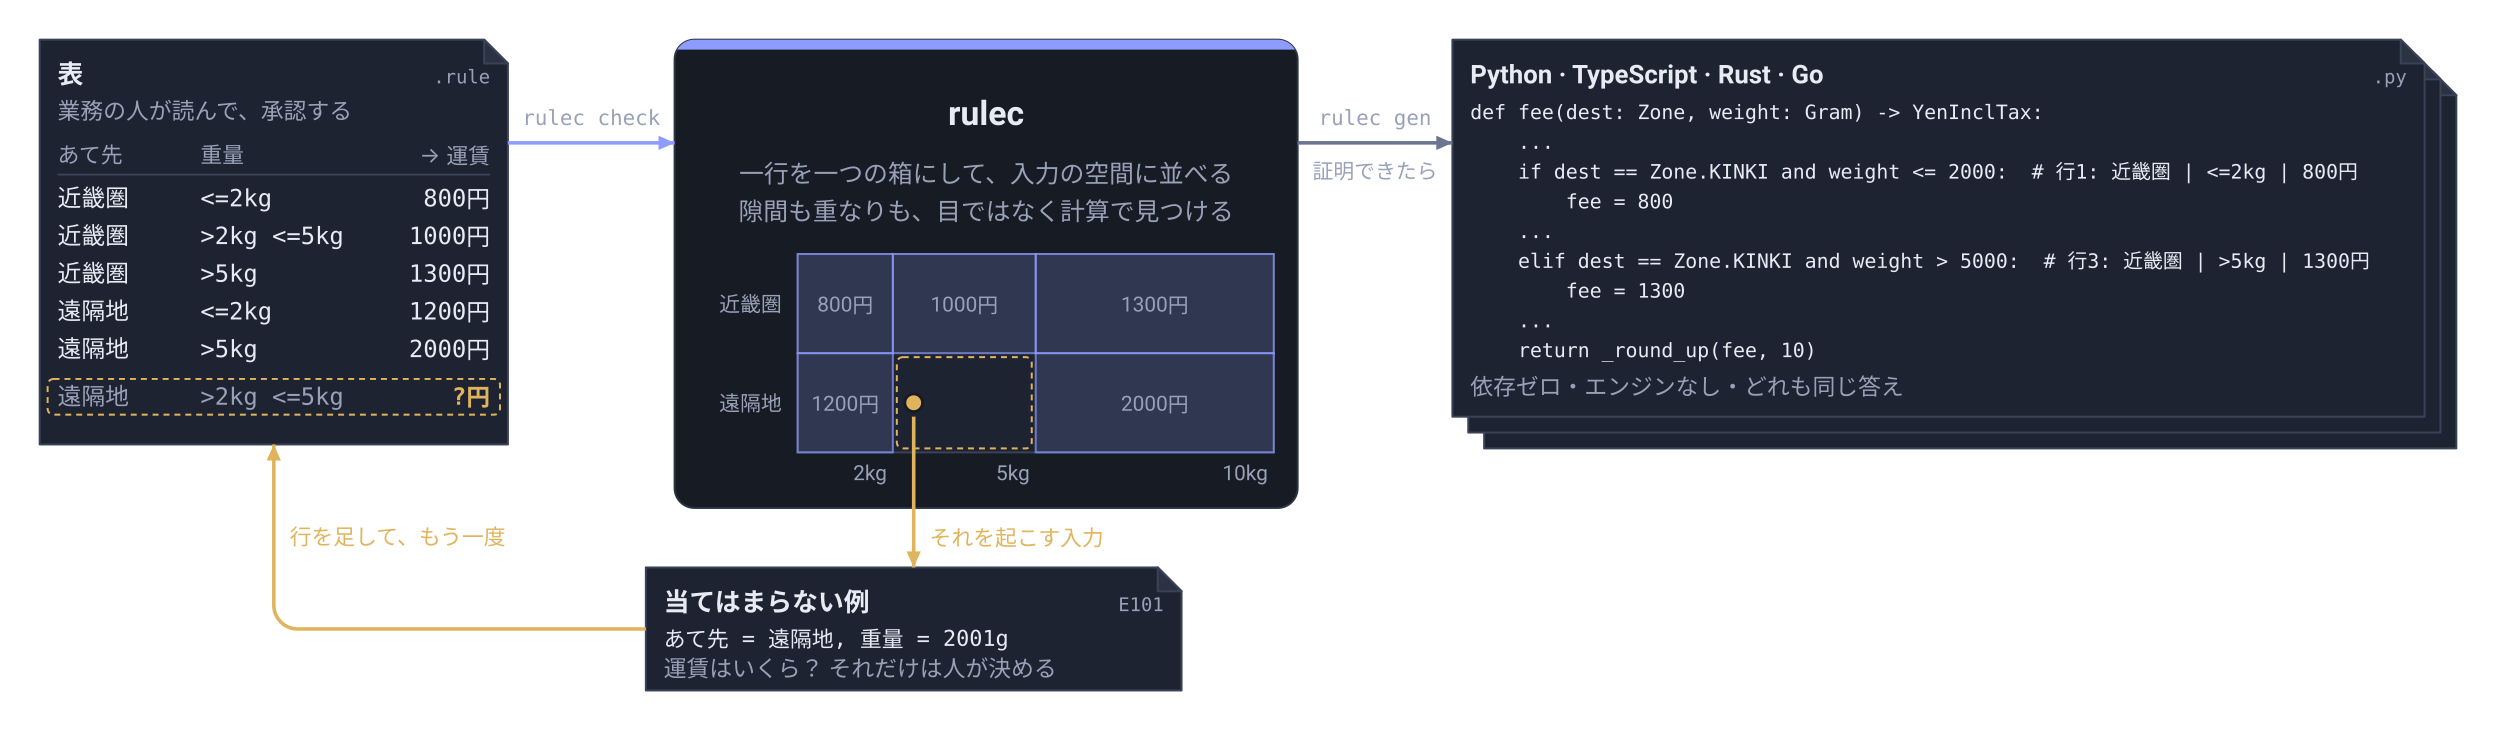
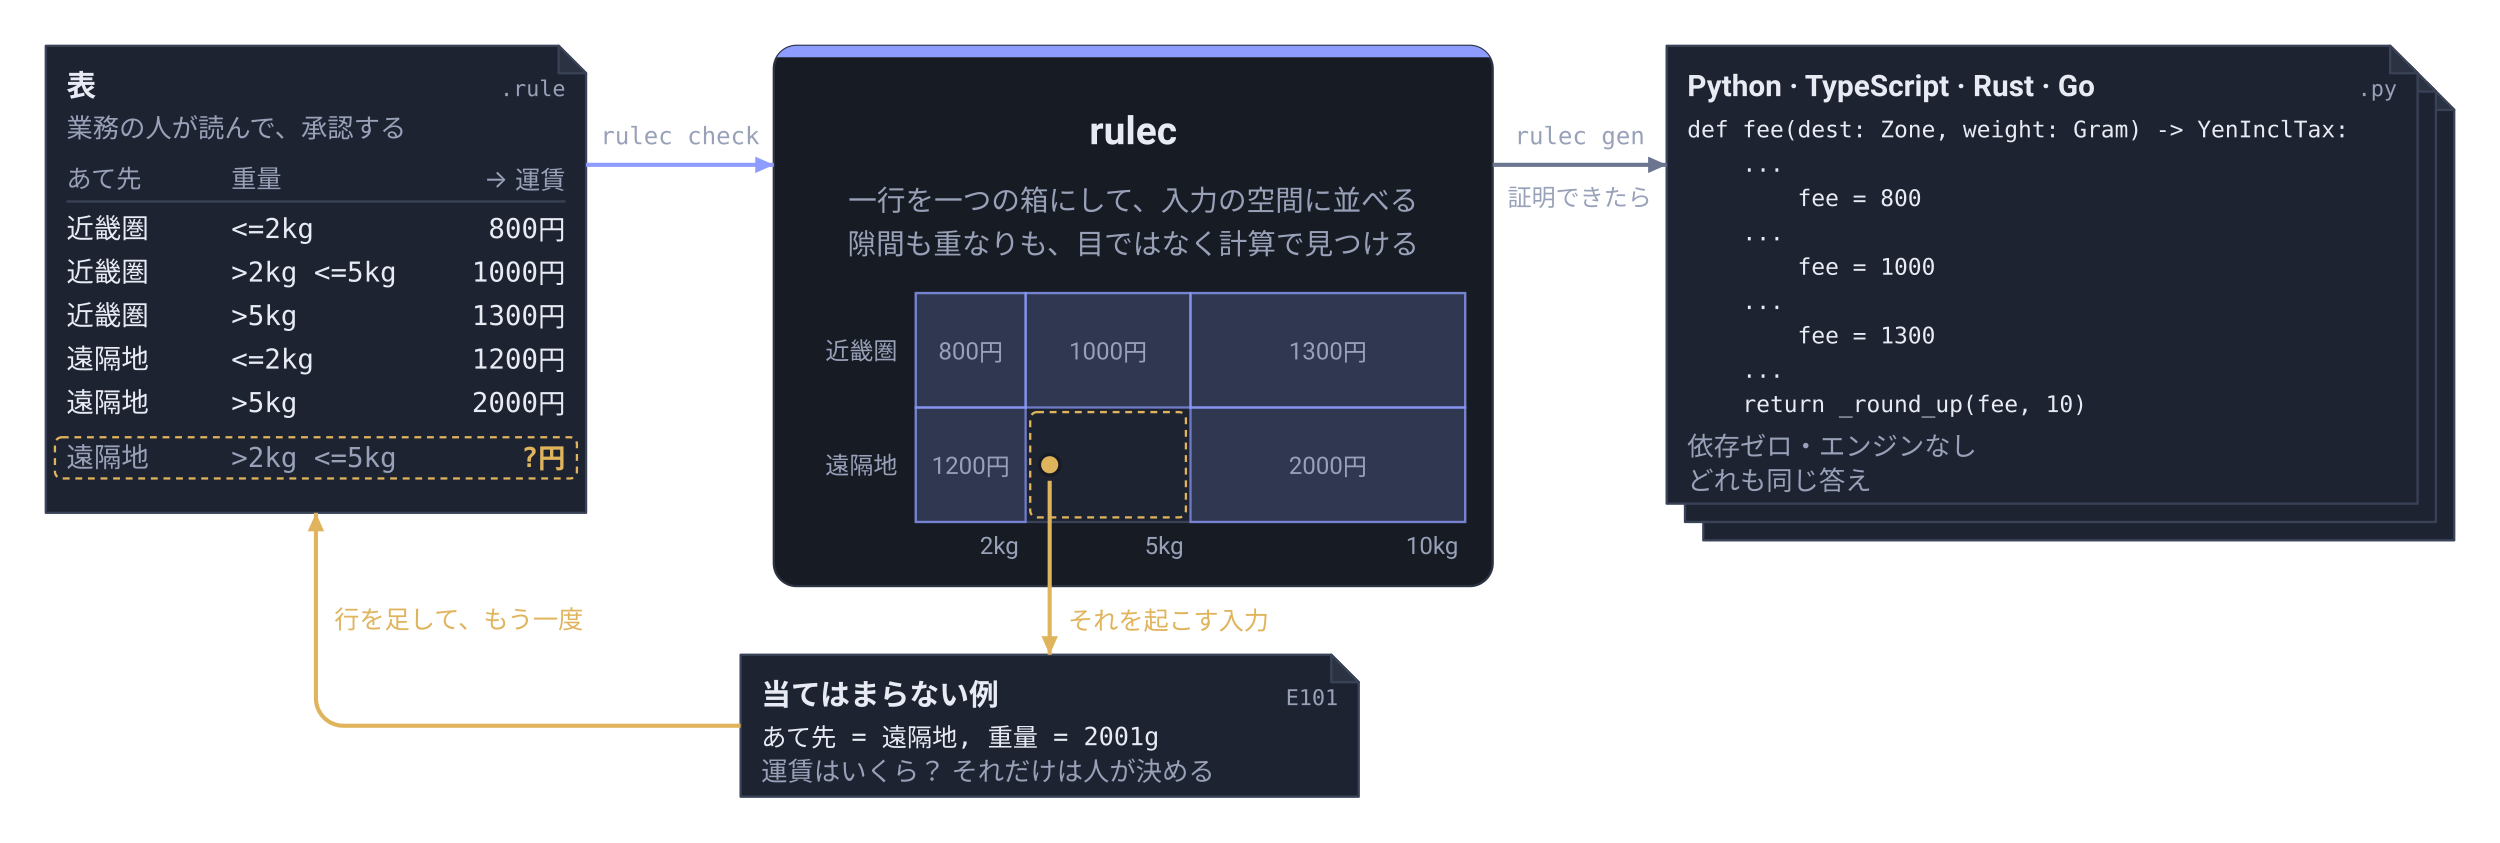
- <svg xmlns="http://www.w3.org/2000/svg" viewBox="0 0 1260 368" role="img" aria-label="表を書く。rulec は一行を一つの箱にして入力の空間に並べ、隙間も重なりも無いことを計算で証明する。抜けがあれば、それを起こす入力（あて先 = 遠隔地, 重量 = 2001g）が返ってきて、行を足してもう一度。運賃がいくらかだけは人が決める。証明できた表からだけ、依存ゼロの Python・TypeScript・Go が出る。" font-family="-apple-system, BlinkMacSystemFont, &quot;Hiragino Sans&quot;, &quot;Noto Sans JP&quot;, &quot;Yu Gothic&quot;, Meiryo, &quot;Segoe UI&quot;, Roboto, sans-serif">
+ <svg xmlns="http://www.w3.org/2000/svg" viewBox="0 0 1092 368" role="img" aria-label="表を書く。rulec は一行を一つの箱にして入力の空間に並べ、隙間も重なりも無いことを計算で証明する。抜けがあれば、それを起こす入力（あて先 = 遠隔地, 重量 = 2001g）が返ってきて、行を足してもう一度。運賃がいくらかだけは人が決める。証明できた表からだけ、依存ゼロの Python・TypeScript・Go が出る。" font-family="-apple-system, BlinkMacSystemFont, &quot;Hiragino Sans&quot;, &quot;Noto Sans JP&quot;, &quot;Yu Gothic&quot;, Meiryo, &quot;Segoe UI&quot;, Roboto, sans-serif">
  <defs>
    <marker id="head-neutral" viewBox="0 0 10 10" refX="9" refY="5" markerWidth="9" markerHeight="9" markerUnits="userSpaceOnUse" orient="auto">
      <path d="M0,1 L9,5 L0,9 Z" fill="#6b7590" />
    </marker>
    <marker id="head-accent" viewBox="0 0 10 10" refX="9" refY="5" markerWidth="9" markerHeight="9" markerUnits="userSpaceOnUse" orient="auto">
      <path d="M0,1 L9,5 L0,9 Z" fill="#8e9cff" />
    </marker>
    <marker id="head-human" viewBox="0 0 10 10" refX="9" refY="5" markerWidth="9" markerHeight="9" markerUnits="userSpaceOnUse" orient="auto">
      <path d="M0,1 L9,5 L0,9 Z" fill="#e0b45c" />
    </marker>
  </defs>
  <path d="M20,20 H244 L256,32 V224 H20 Z" fill="#1e2331" stroke="#3a4257" stroke-linejoin="round" />
  <path d="M244,20 V32 H256 Z" fill="#2b3242" stroke="#3a4257" stroke-linejoin="round" />
  <text x="29" y="42" font-size="13" font-weight="600" text-anchor="start" fill="#e8ebf4">表</text>
  <text x="247" y="42" font-size="9.5" font-weight="400" text-anchor="end" fill="#98a1b8" font-family="ui-monospace, SFMono-Regular, Menlo, Consolas, monospace">.rule</text>
  <text x="29" y="60" font-size="11.5" font-weight="400" text-anchor="start" fill="#98a1b8">業務の人が読んで、承認する</text>
  <text x="29" y="82" font-size="11" font-weight="400" text-anchor="start" fill="#98a1b8">あて先</text>
  <text x="101" y="82" font-size="11" font-weight="400" text-anchor="start" fill="#98a1b8">重量</text>
  <text x="247" y="82" font-size="11" font-weight="400" text-anchor="end" fill="#98a1b8">→ 運賃</text>
  <line x1="29" y1="88" x2="247" y2="88" stroke="#3a4257" />
  <text x="29" y="104" font-size="12" font-weight="400" text-anchor="start" fill="#e8ebf4" font-family="ui-monospace, SFMono-Regular, Menlo, Consolas, monospace">近畿圏</text>
  <text x="101" y="104" font-size="12" font-weight="400" text-anchor="start" fill="#e8ebf4" font-family="ui-monospace, SFMono-Regular, Menlo, Consolas, monospace">&lt;=2kg</text>
  <text x="247" y="104" font-size="12" font-weight="400" text-anchor="end" fill="#e8ebf4" font-family="ui-monospace, SFMono-Regular, Menlo, Consolas, monospace">800円</text>
  <text x="29" y="123" font-size="12" font-weight="400" text-anchor="start" fill="#e8ebf4" font-family="ui-monospace, SFMono-Regular, Menlo, Consolas, monospace">近畿圏</text>
  <text x="101" y="123" font-size="12" font-weight="400" text-anchor="start" fill="#e8ebf4" font-family="ui-monospace, SFMono-Regular, Menlo, Consolas, monospace">&gt;2kg &lt;=5kg</text>
  <text x="247" y="123" font-size="12" font-weight="400" text-anchor="end" fill="#e8ebf4" font-family="ui-monospace, SFMono-Regular, Menlo, Consolas, monospace">1000円</text>
  <text x="29" y="142" font-size="12" font-weight="400" text-anchor="start" fill="#e8ebf4" font-family="ui-monospace, SFMono-Regular, Menlo, Consolas, monospace">近畿圏</text>
  <text x="101" y="142" font-size="12" font-weight="400" text-anchor="start" fill="#e8ebf4" font-family="ui-monospace, SFMono-Regular, Menlo, Consolas, monospace">&gt;5kg</text>
  <text x="247" y="142" font-size="12" font-weight="400" text-anchor="end" fill="#e8ebf4" font-family="ui-monospace, SFMono-Regular, Menlo, Consolas, monospace">1300円</text>
  <text x="29" y="161" font-size="12" font-weight="400" text-anchor="start" fill="#e8ebf4" font-family="ui-monospace, SFMono-Regular, Menlo, Consolas, monospace">遠隔地</text>
  <text x="101" y="161" font-size="12" font-weight="400" text-anchor="start" fill="#e8ebf4" font-family="ui-monospace, SFMono-Regular, Menlo, Consolas, monospace">&lt;=2kg</text>
  <text x="247" y="161" font-size="12" font-weight="400" text-anchor="end" fill="#e8ebf4" font-family="ui-monospace, SFMono-Regular, Menlo, Consolas, monospace">1200円</text>
  <text x="29" y="180" font-size="12" font-weight="400" text-anchor="start" fill="#e8ebf4" font-family="ui-monospace, SFMono-Regular, Menlo, Consolas, monospace">遠隔地</text>
  <text x="101" y="180" font-size="12" font-weight="400" text-anchor="start" fill="#e8ebf4" font-family="ui-monospace, SFMono-Regular, Menlo, Consolas, monospace">&gt;5kg</text>
  <text x="247" y="180" font-size="12" font-weight="400" text-anchor="end" fill="#e8ebf4" font-family="ui-monospace, SFMono-Regular, Menlo, Consolas, monospace">2000円</text>
  <rect x="24" y="191" width="228" height="18" rx="3" fill="none" stroke="#e0b45c" stroke-width="1" stroke-dasharray="3 2.5" />
  <text x="29" y="204" font-size="12" font-weight="400" text-anchor="start" fill="#98a1b8" font-family="ui-monospace, SFMono-Regular, Menlo, Consolas, monospace">遠隔地</text>
  <text x="101" y="204" font-size="12" font-weight="400" text-anchor="start" fill="#98a1b8" font-family="ui-monospace, SFMono-Regular, Menlo, Consolas, monospace">&gt;2kg &lt;=5kg</text>
  <text x="247" y="204" font-size="12" font-weight="600" text-anchor="end" fill="#e0b45c" font-family="ui-monospace, SFMono-Regular, Menlo, Consolas, monospace">?円</text>
  <clipPath id="clip-rulec">
-     <rect x="340" y="20" width="314" height="236" rx="10" />
+     <rect x="338" y="20" width="314" height="236" rx="10" />
  </clipPath>
-   <rect x="340" y="20" width="314" height="236" rx="10" fill="#171b24" stroke="#2b3242" />
-   <rect x="340" y="20" width="314" height="5" fill="#8e9cff" clip-path="url(#clip-rulec)" />
-   <text x="497.0" y="63" font-size="17" font-weight="700" text-anchor="middle" fill="#e8ebf4">rulec</text>
-   <text x="497.0" y="92" font-size="12.5" font-weight="400" text-anchor="middle" fill="#98a1b8">一行を一つの箱にして、入力の空間に並べる</text>
-   <text x="497.0" y="111" font-size="12.5" font-weight="400" text-anchor="middle" fill="#98a1b8">隙間も重なりも、目ではなく計算で見つける</text>
-   <rect x="402" y="128" width="240" height="100" fill="#1e2331" stroke="#3a4257" />
-   <rect x="402.0" y="128.0" width="48.0" height="50.0" fill="#8e9cff" fill-opacity="0.16" stroke="#8e9cff" stroke-opacity="0.7" />
-   <text x="426.0" y="157.0" font-size="10.5" font-weight="400" text-anchor="middle" fill="#98a1b8">800円</text>
-   <rect x="450.0" y="128.0" width="72.0" height="50.0" fill="#8e9cff" fill-opacity="0.16" stroke="#8e9cff" stroke-opacity="0.7" />
-   <text x="486.0" y="157.0" font-size="10.5" font-weight="400" text-anchor="middle" fill="#98a1b8">1000円</text>
-   <rect x="522.0" y="128.0" width="120.0" height="50.0" fill="#8e9cff" fill-opacity="0.16" stroke="#8e9cff" stroke-opacity="0.7" />
-   <text x="582.0" y="157.0" font-size="10.5" font-weight="400" text-anchor="middle" fill="#98a1b8">1300円</text>
-   <rect x="402.0" y="178.0" width="48.0" height="50.0" fill="#8e9cff" fill-opacity="0.16" stroke="#8e9cff" stroke-opacity="0.7" />
-   <text x="426.0" y="207.0" font-size="10.5" font-weight="400" text-anchor="middle" fill="#98a1b8">1200円</text>
-   <rect x="522.0" y="178.0" width="120.0" height="50.0" fill="#8e9cff" fill-opacity="0.16" stroke="#8e9cff" stroke-opacity="0.7" />
-   <text x="582.0" y="207.0" font-size="10.5" font-weight="400" text-anchor="middle" fill="#98a1b8">2000円</text>
-   <rect x="452.0" y="180.0" width="68.0" height="46.0" rx="3" fill="none" stroke="#e0b45c" stroke-width="1" stroke-dasharray="3 2.5" />
-   <text x="394" y="157.0" font-size="10.5" font-weight="400" text-anchor="end" fill="#98a1b8">近畿圏</text>
-   <text x="394" y="207.0" font-size="10.5" font-weight="400" text-anchor="end" fill="#98a1b8">遠隔地</text>
-   <text x="447.0" y="242" font-size="10.5" font-weight="400" text-anchor="end" fill="#98a1b8">2kg</text>
-   <text x="519.0" y="242" font-size="10.5" font-weight="400" text-anchor="end" fill="#98a1b8">5kg</text>
-   <text x="639.0" y="242" font-size="10.5" font-weight="400" text-anchor="end" fill="#98a1b8">10kg</text>
-   <circle cx="460.5" cy="203.0" r="4.5" fill="#e0b45c" stroke="#171b24" stroke-width="1.5" />
-   <path d="M748,36 H1226 L1238,48 V226 H748 Z" fill="#1e2331" stroke="#3a4257" stroke-linejoin="round" />
-   <path d="M1226,36 V48 H1238 Z" fill="#2b3242" stroke="#3a4257" stroke-linejoin="round" />
-   <path d="M740,28 H1218 L1230,40 V218 H740 Z" fill="#1e2331" stroke="#3a4257" stroke-linejoin="round" />
-   <path d="M1218,28 V40 H1230 Z" fill="#2b3242" stroke="#3a4257" stroke-linejoin="round" />
-   <path d="M732,20 H1210 L1222,32 V210 H732 Z" fill="#1e2331" stroke="#3a4257" stroke-linejoin="round" />
-   <path d="M1210,20 V32 H1222 Z" fill="#2b3242" stroke="#3a4257" stroke-linejoin="round" />
-   <text x="741" y="42" font-size="13" font-weight="600" text-anchor="start" fill="#e8ebf4">Python · TypeScript · Rust · Go</text>
-   <text x="1213" y="42" font-size="9.5" font-weight="400" text-anchor="end" fill="#98a1b8" font-family="ui-monospace, SFMono-Regular, Menlo, Consolas, monospace">.py</text>
-   <text x="741" y="60" font-size="10" font-weight="400" text-anchor="start" fill="#e8ebf4" font-family="ui-monospace, SFMono-Regular, Menlo, Consolas, monospace" xml:space="preserve" style="white-space:pre">def fee(dest: Zone, weight: Gram) -&gt; YenInclTax:</text>
-   <text x="741" y="75" font-size="10" font-weight="400" text-anchor="start" fill="#e8ebf4" font-family="ui-monospace, SFMono-Regular, Menlo, Consolas, monospace" xml:space="preserve" style="white-space:pre">    ...</text>
-   <text x="741" y="90" font-size="10" font-weight="400" text-anchor="start" fill="#e8ebf4" font-family="ui-monospace, SFMono-Regular, Menlo, Consolas, monospace" xml:space="preserve" style="white-space:pre">    if dest == Zone.KINKI and weight &lt;= 2000:  # 行1: 近畿圏 | &lt;=2kg | 800円</text>
-   <text x="741" y="105" font-size="10" font-weight="400" text-anchor="start" fill="#e8ebf4" font-family="ui-monospace, SFMono-Regular, Menlo, Consolas, monospace" xml:space="preserve" style="white-space:pre">        fee = 800</text>
-   <text x="741" y="120" font-size="10" font-weight="400" text-anchor="start" fill="#e8ebf4" font-family="ui-monospace, SFMono-Regular, Menlo, Consolas, monospace" xml:space="preserve" style="white-space:pre">    ...</text>
-   <text x="741" y="135" font-size="10" font-weight="400" text-anchor="start" fill="#e8ebf4" font-family="ui-monospace, SFMono-Regular, Menlo, Consolas, monospace" xml:space="preserve" style="white-space:pre">    elif dest == Zone.KINKI and weight &gt; 5000:  # 行3: 近畿圏 | &gt;5kg | 1300円</text>
-   <text x="741" y="150" font-size="10" font-weight="400" text-anchor="start" fill="#e8ebf4" font-family="ui-monospace, SFMono-Regular, Menlo, Consolas, monospace" xml:space="preserve" style="white-space:pre">        fee = 1300</text>
-   <text x="741" y="165" font-size="10" font-weight="400" text-anchor="start" fill="#e8ebf4" font-family="ui-monospace, SFMono-Regular, Menlo, Consolas, monospace" xml:space="preserve" style="white-space:pre">    ...</text>
-   <text x="741" y="180" font-size="10" font-weight="400" text-anchor="start" fill="#e8ebf4" font-family="ui-monospace, SFMono-Regular, Menlo, Consolas, monospace" xml:space="preserve" style="white-space:pre">    return _round_up(fee, 10)</text>
-   <text x="741" y="199" font-size="11.5" font-weight="400" text-anchor="start" fill="#98a1b8">依存ゼロ・エンジンなし・どれも同じ答え</text>
-   <path d="M325.5,286 H583.5 L595.5,298 V348 H325.5 Z" fill="#1e2331" stroke="#3a4257" stroke-linejoin="round" />
-   <path d="M583.5,286 V298 H595.5 Z" fill="#2b3242" stroke="#3a4257" stroke-linejoin="round" />
-   <text x="334.5" y="308" font-size="13" font-weight="600" text-anchor="start" fill="#e8ebf4">当てはまらない例</text>
-   <text x="586.5" y="308" font-size="9.5" font-weight="400" text-anchor="end" fill="#98a1b8" font-family="ui-monospace, SFMono-Regular, Menlo, Consolas, monospace">E101</text>
-   <text x="334.5" y="326" font-size="11" font-weight="400" text-anchor="start" fill="#e8ebf4" font-family="ui-monospace, SFMono-Regular, Menlo, Consolas, monospace">あて先 = 遠隔地, 重量 = 2001g</text>
-   <text x="334.5" y="341" font-size="11.5" font-weight="400" text-anchor="start" fill="#98a1b8">運賃はいくら？ それだけは人が決める</text>
-   <line x1="256" y1="72" x2="340" y2="72" stroke="#8e9cff" stroke-width="1.8" marker-end="url(#head-accent)" />
-   <text x="298.0" y="63" font-size="10.5" font-weight="400" text-anchor="middle" fill="#98a1b8" font-family="ui-monospace, SFMono-Regular, Menlo, Consolas, monospace">rulec check</text>
-   <line x1="654" y1="72" x2="732" y2="72" stroke="#6b7590" stroke-width="1.8" marker-end="url(#head-neutral)" />
-   <text x="693.0" y="63" font-size="10.5" font-weight="400" text-anchor="middle" fill="#98a1b8" font-family="ui-monospace, SFMono-Regular, Menlo, Consolas, monospace">rulec gen</text>
-   <text x="693.0" y="90" font-size="10.5" font-weight="400" text-anchor="middle" fill="#98a1b8">証明できたら</text>
-   <line x1="460.5" y1="210.0" x2="460.5" y2="286" stroke="#e0b45c" stroke-width="1.8" marker-end="url(#head-human)" />
-   <text x="468.5" y="275.0" font-size="11" font-weight="400" text-anchor="start" fill="#e0b45c">それを起こす入力</text>
-   <path d="M325.5,317.0 H150.0 A12,12 0 0 1 138.0,305.0 V224" fill="none" stroke="#e0b45c" stroke-width="1.8" marker-end="url(#head-human)" />
+   <rect x="338" y="20" width="314" height="236" rx="10" fill="#171b24" stroke="#2b3242" />
+   <rect x="338" y="20" width="314" height="5" fill="#8e9cff" clip-path="url(#clip-rulec)" />
+   <text x="495.0" y="63" font-size="17" font-weight="700" text-anchor="middle" fill="#e8ebf4">rulec</text>
+   <text x="495.0" y="92" font-size="12.5" font-weight="400" text-anchor="middle" fill="#98a1b8">一行を一つの箱にして、入力の空間に並べる</text>
+   <text x="495.0" y="111" font-size="12.5" font-weight="400" text-anchor="middle" fill="#98a1b8">隙間も重なりも、目ではなく計算で見つける</text>
+   <rect x="400" y="128" width="240" height="100" fill="#1e2331" stroke="#3a4257" />
+   <rect x="400.0" y="128.0" width="48.0" height="50.0" fill="#8e9cff" fill-opacity="0.16" stroke="#8e9cff" stroke-opacity="0.7" />
+   <text x="424.0" y="157.0" font-size="10.5" font-weight="400" text-anchor="middle" fill="#98a1b8">800円</text>
+   <rect x="448.0" y="128.0" width="72.0" height="50.0" fill="#8e9cff" fill-opacity="0.16" stroke="#8e9cff" stroke-opacity="0.7" />
+   <text x="484.0" y="157.0" font-size="10.5" font-weight="400" text-anchor="middle" fill="#98a1b8">1000円</text>
+   <rect x="520.0" y="128.0" width="120.0" height="50.0" fill="#8e9cff" fill-opacity="0.16" stroke="#8e9cff" stroke-opacity="0.7" />
+   <text x="580.0" y="157.0" font-size="10.5" font-weight="400" text-anchor="middle" fill="#98a1b8">1300円</text>
+   <rect x="400.0" y="178.0" width="48.0" height="50.0" fill="#8e9cff" fill-opacity="0.16" stroke="#8e9cff" stroke-opacity="0.7" />
+   <text x="424.0" y="207.0" font-size="10.5" font-weight="400" text-anchor="middle" fill="#98a1b8">1200円</text>
+   <rect x="520.0" y="178.0" width="120.0" height="50.0" fill="#8e9cff" fill-opacity="0.16" stroke="#8e9cff" stroke-opacity="0.7" />
+   <text x="580.0" y="207.0" font-size="10.5" font-weight="400" text-anchor="middle" fill="#98a1b8">2000円</text>
+   <rect x="450.0" y="180.0" width="68.0" height="46.0" rx="3" fill="none" stroke="#e0b45c" stroke-width="1" stroke-dasharray="3 2.5" />
+   <text x="392" y="157.0" font-size="10.5" font-weight="400" text-anchor="end" fill="#98a1b8">近畿圏</text>
+   <text x="392" y="207.0" font-size="10.5" font-weight="400" text-anchor="end" fill="#98a1b8">遠隔地</text>
+   <text x="445.0" y="242" font-size="10.5" font-weight="400" text-anchor="end" fill="#98a1b8">2kg</text>
+   <text x="517.0" y="242" font-size="10.5" font-weight="400" text-anchor="end" fill="#98a1b8">5kg</text>
+   <text x="637.0" y="242" font-size="10.5" font-weight="400" text-anchor="end" fill="#98a1b8">10kg</text>
+   <circle cx="458.5" cy="203.0" r="4.5" fill="#e0b45c" stroke="#171b24" stroke-width="1.5" />
+   <path d="M744,36 H1060 L1072,48 V236 H744 Z" fill="#1e2331" stroke="#3a4257" stroke-linejoin="round" />
+   <path d="M1060,36 V48 H1072 Z" fill="#2b3242" stroke="#3a4257" stroke-linejoin="round" />
+   <path d="M736,28 H1052 L1064,40 V228 H736 Z" fill="#1e2331" stroke="#3a4257" stroke-linejoin="round" />
+   <path d="M1052,28 V40 H1064 Z" fill="#2b3242" stroke="#3a4257" stroke-linejoin="round" />
+   <path d="M728,20 H1044 L1056,32 V220 H728 Z" fill="#1e2331" stroke="#3a4257" stroke-linejoin="round" />
+   <path d="M1044,20 V32 H1056 Z" fill="#2b3242" stroke="#3a4257" stroke-linejoin="round" />
+   <text x="737" y="42" font-size="13" font-weight="600" text-anchor="start" fill="#e8ebf4">Python · TypeScript · Rust · Go</text>
+   <text x="1047" y="42" font-size="9.5" font-weight="400" text-anchor="end" fill="#98a1b8" font-family="ui-monospace, SFMono-Regular, Menlo, Consolas, monospace">.py</text>
+   <text x="737" y="60" font-size="10" font-weight="400" text-anchor="start" fill="#e8ebf4" font-family="ui-monospace, SFMono-Regular, Menlo, Consolas, monospace" xml:space="preserve" style="white-space:pre">def fee(dest: Zone, weight: Gram) -&gt; YenInclTax:</text>
+   <text x="737" y="75" font-size="10" font-weight="400" text-anchor="start" fill="#e8ebf4" font-family="ui-monospace, SFMono-Regular, Menlo, Consolas, monospace" xml:space="preserve" style="white-space:pre">    ...</text>
+   <text x="737" y="90" font-size="10" font-weight="400" text-anchor="start" fill="#e8ebf4" font-family="ui-monospace, SFMono-Regular, Menlo, Consolas, monospace" xml:space="preserve" style="white-space:pre">        fee = 800</text>
+   <text x="737" y="105" font-size="10" font-weight="400" text-anchor="start" fill="#e8ebf4" font-family="ui-monospace, SFMono-Regular, Menlo, Consolas, monospace" xml:space="preserve" style="white-space:pre">    ...</text>
+   <text x="737" y="120" font-size="10" font-weight="400" text-anchor="start" fill="#e8ebf4" font-family="ui-monospace, SFMono-Regular, Menlo, Consolas, monospace" xml:space="preserve" style="white-space:pre">        fee = 1000</text>
+   <text x="737" y="135" font-size="10" font-weight="400" text-anchor="start" fill="#e8ebf4" font-family="ui-monospace, SFMono-Regular, Menlo, Consolas, monospace" xml:space="preserve" style="white-space:pre">    ...</text>
+   <text x="737" y="150" font-size="10" font-weight="400" text-anchor="start" fill="#e8ebf4" font-family="ui-monospace, SFMono-Regular, Menlo, Consolas, monospace" xml:space="preserve" style="white-space:pre">        fee = 1300</text>
+   <text x="737" y="165" font-size="10" font-weight="400" text-anchor="start" fill="#e8ebf4" font-family="ui-monospace, SFMono-Regular, Menlo, Consolas, monospace" xml:space="preserve" style="white-space:pre">    ...</text>
+   <text x="737" y="180" font-size="10" font-weight="400" text-anchor="start" fill="#e8ebf4" font-family="ui-monospace, SFMono-Regular, Menlo, Consolas, monospace" xml:space="preserve" style="white-space:pre">    return _round_up(fee, 10)</text>
+   <text x="737" y="199" font-size="11.5" font-weight="400" text-anchor="start" fill="#98a1b8">依存ゼロ・エンジンなし</text>
+   <text x="737" y="214" font-size="11.5" font-weight="400" text-anchor="start" fill="#98a1b8">どれも同じ答え</text>
+   <path d="M323.5,286 H581.5 L593.5,298 V348 H323.5 Z" fill="#1e2331" stroke="#3a4257" stroke-linejoin="round" />
+   <path d="M581.5,286 V298 H593.5 Z" fill="#2b3242" stroke="#3a4257" stroke-linejoin="round" />
+   <text x="332.5" y="308" font-size="13" font-weight="600" text-anchor="start" fill="#e8ebf4">当てはまらない例</text>
+   <text x="584.5" y="308" font-size="9.5" font-weight="400" text-anchor="end" fill="#98a1b8" font-family="ui-monospace, SFMono-Regular, Menlo, Consolas, monospace">E101</text>
+   <text x="332.5" y="326" font-size="11" font-weight="400" text-anchor="start" fill="#e8ebf4" font-family="ui-monospace, SFMono-Regular, Menlo, Consolas, monospace">あて先 = 遠隔地, 重量 = 2001g</text>
+   <text x="332.5" y="341" font-size="11.5" font-weight="400" text-anchor="start" fill="#98a1b8">運賃はいくら？ それだけは人が決める</text>
+   <line x1="256" y1="72" x2="338" y2="72" stroke="#8e9cff" stroke-width="1.8" marker-end="url(#head-accent)" />
+   <text x="297.0" y="63" font-size="10.5" font-weight="400" text-anchor="middle" fill="#98a1b8" font-family="ui-monospace, SFMono-Regular, Menlo, Consolas, monospace">rulec check</text>
+   <line x1="652" y1="72" x2="728" y2="72" stroke="#6b7590" stroke-width="1.8" marker-end="url(#head-neutral)" />
+   <text x="690.0" y="63" font-size="10.5" font-weight="400" text-anchor="middle" fill="#98a1b8" font-family="ui-monospace, SFMono-Regular, Menlo, Consolas, monospace">rulec gen</text>
+   <text x="690.0" y="90" font-size="10.5" font-weight="400" text-anchor="middle" fill="#98a1b8">証明できたら</text>
+   <line x1="458.5" y1="210.0" x2="458.5" y2="286" stroke="#e0b45c" stroke-width="1.8" marker-end="url(#head-human)" />
+   <text x="466.5" y="275.0" font-size="11" font-weight="400" text-anchor="start" fill="#e0b45c">それを起こす入力</text>
+   <path d="M323.5,317.0 H150.0 A12,12 0 0 1 138.0,305.0 V224" fill="none" stroke="#e0b45c" stroke-width="1.8" marker-end="url(#head-human)" />
  <text x="146.0" y="274.5" font-size="11" font-weight="400" text-anchor="start" fill="#e0b45c">行を足して、もう一度</text>
</svg>
